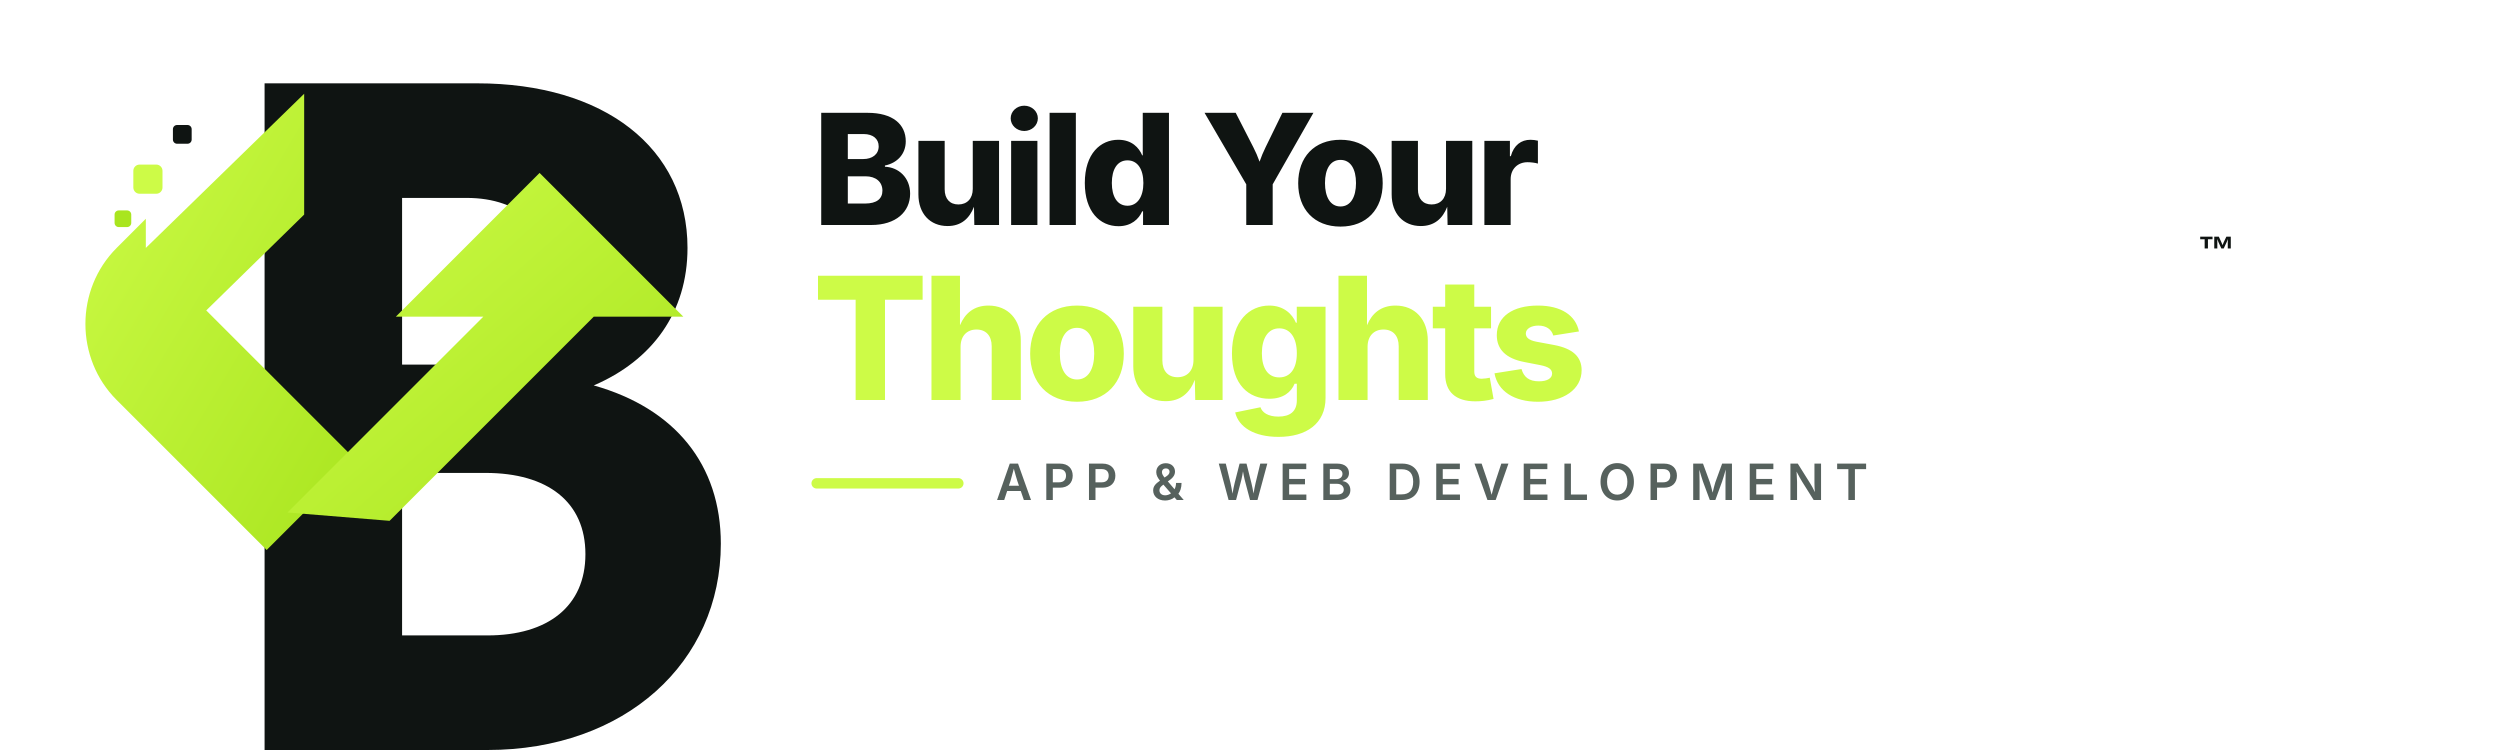
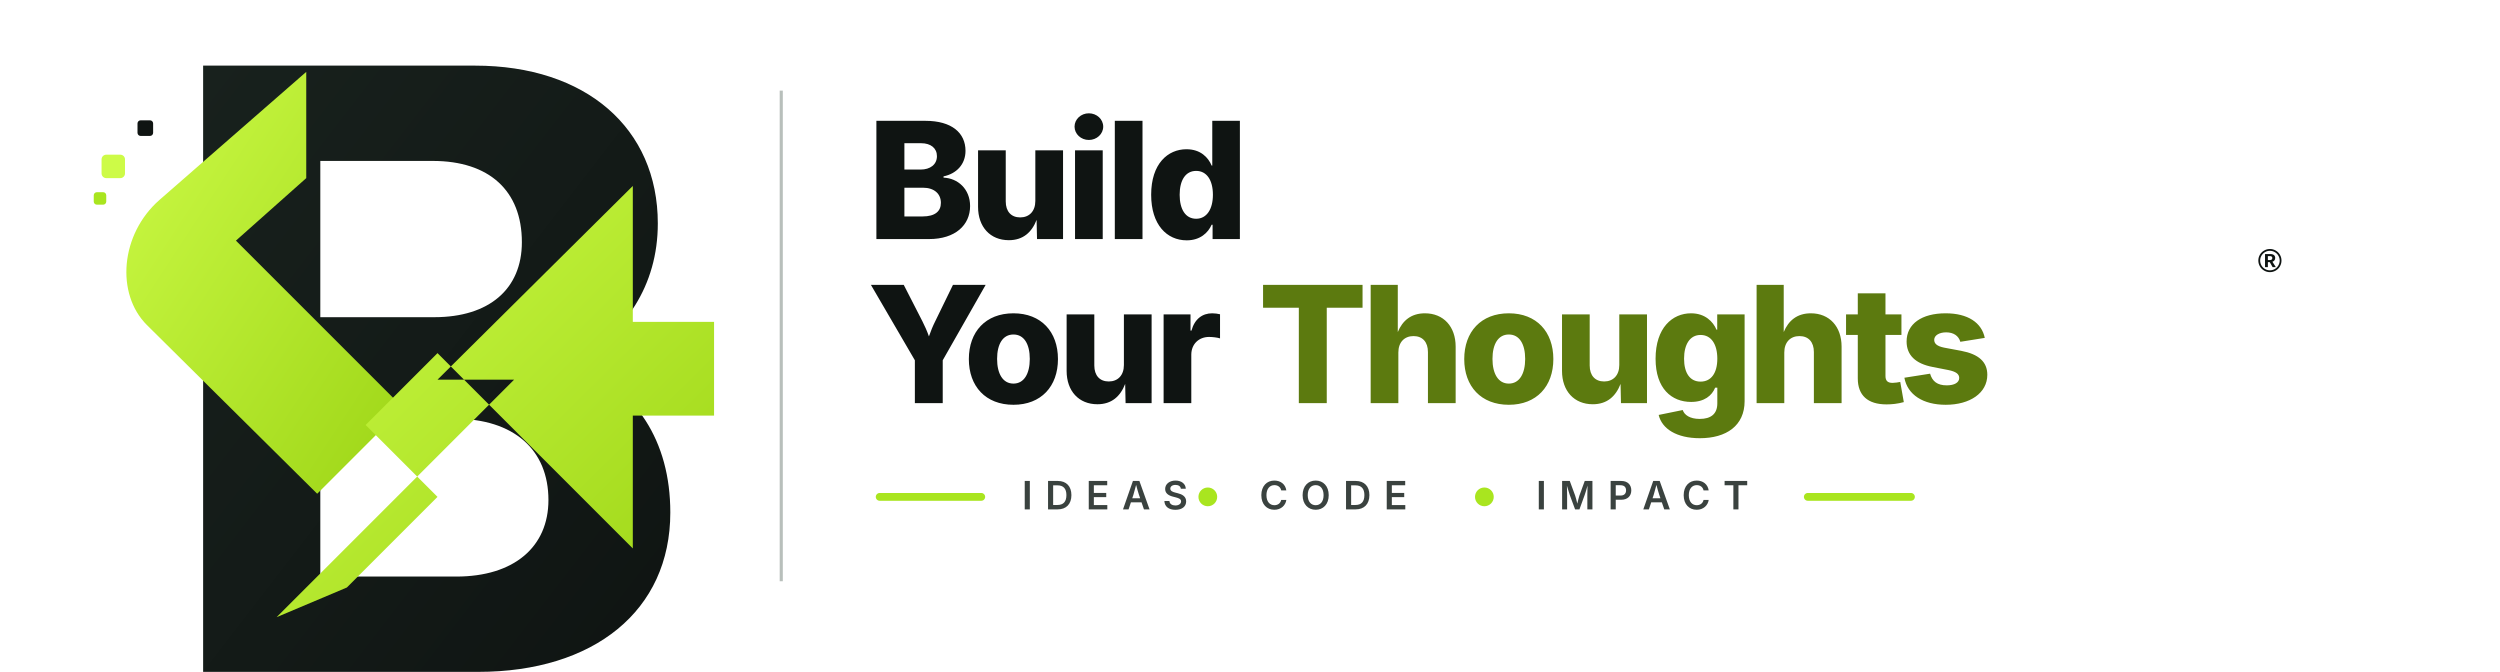
- <svg xmlns="http://www.w3.org/2000/svg" viewBox="0 0 1200 360" role="img" aria-labelledby="title desc">
+ <svg xmlns="http://www.w3.org/2000/svg" width="1600" height="430" viewBox="0 0 1600 430" role="img" aria-labelledby="title desc">
  <defs>
    <linearGradient id="lime" x1="0" y1="0" x2="1" y2="1">
      <stop offset="0%" stop-color="#CDFB47" />
-       <stop offset="100%" stop-color="#A9E51F" />
+       <stop offset="100%" stop-color="#9DD516" />
+     </linearGradient>
+     <linearGradient id="dark" x1="0" y1="0" x2="1" y2="1">
+       <stop offset="0%" stop-color="#18211D" />
+       <stop offset="100%" stop-color="#0F1412" />
    </linearGradient>
  </defs>
-   <g transform="translate(55 40)">
-     <path d="M72 0h102c61 0 101 31 101 79 0 31-17 54-45 66 39 11 61 38 61 76 0 57-46 99-112 99H72V0Zm66 55v80h33c25 0 40-14 40-39 0-26-16-41-42-41h-31Zm0 132v78h41c29 0 47-14 47-39 0-25-18-39-48-39h-40Z" fill="#0F1412" />
-     <path d="M15 79 91 5v58L44 109l72 72-43 43-72-72c-20-20-20-53 0-73l14-14Z" fill="url(#lime)" />
-     <path d="M83 206 177 112h-42l69-69 69 69h-43l-98 98-49-4Z" fill="url(#lime)" />
-     <rect x="9" y="39" width="14" height="14" rx="3" fill="#CDFB47" />
-     <rect x="28" y="20" width="9" height="9" rx="2" fill="#0F1412" />
-     <rect x="0" y="61" width="8" height="8" rx="2" fill="#A9E51F" />
+   <g transform="translate(60 42)">
+     <path fill="url(#dark)" d="M70 0H244C315 0 361 40 361 101C361 141 340 171 308 190C347 207 369 240 369 286C369 349 320 388 246 388H70V0ZM145 61V161H218C253 161 274 143 274 113C274 80 253 61 217 61H145ZM145 226V327H232C269 327 291 308 291 278C291 246 269 226 231 226H145Z" />
+     <path fill="url(#lime)" d="M42 86L136 4V72L91 112L198 219L143 274L34 166C14 146 17 108 42 86Z" />
+     <path fill="url(#lime)" d="M117 353L269 201H220L345 77V164H397V224H345V309L220 184L174 230L220 276L162 334Z" />
+     <rect x="5" y="57" width="15" height="15" rx="3" fill="#CDFB47" />
+     <rect x="28" y="35" width="10" height="10" rx="2" fill="#0F1412" />
+     <rect x="0" y="81" width="8" height="8" rx="2" fill="#A9E51F" />
  </g>
-   <g transform="translate(390 108)">
-     <text x="0" y="0" font-family="Inter, Arial, Helvetica, sans-serif" font-size="74" font-weight="800" letter-spacing="-2.5" fill="#0F1412">Build Your</text>
-     <text x="0" y="84" font-family="Inter, Arial, Helvetica, sans-serif" font-size="82" font-weight="800" letter-spacing="-3" fill="#CDFB47">Thoughts</text>
-     <line x1="2" y1="124" x2="70" y2="124" stroke="#CDFB47" stroke-width="5" stroke-linecap="round" />
-     <text x="88" y="132" font-family="Inter, Arial, Helvetica, sans-serif" font-size="24" font-weight="600" letter-spacing="5" fill="#56615D">APP &amp; WEB DEVELOPMENT</text>
+   <line x1="500" y1="58" x2="500" y2="372" stroke="#B8BFBB" stroke-width="2" />
+   <g transform="translate(555 48)">
+     <text x="0" y="105" font-family="Inter,Arial,Helvetica,sans-serif" font-size="104" font-weight="800" letter-spacing="-4" fill="#0F1412">Build</text>
+     <text x="0" y="210" font-family="Inter,Arial,Helvetica,sans-serif" font-size="104" font-weight="800" letter-spacing="-4" fill="#0F1412">Your</text>
+     <text x="250" y="210" font-family="Inter,Arial,Helvetica,sans-serif" font-size="104" font-weight="800" letter-spacing="-4" fill="#5C7A0F">Thoughts</text>
+     <text x="890" y="126" font-family="Arial,sans-serif" font-size="21" font-weight="700" fill="#0F1412">®</text>
+     <g transform="translate(8 270)">
+       <line x1="0" y1="0" x2="65" y2="0" stroke="#A9E51F" stroke-width="5" stroke-linecap="round" />
+       <text x="91" y="8" font-family="Inter,Arial,sans-serif" font-size="25" font-weight="600" letter-spacing="8" fill="#3A423F">IDEAS</text>
+       <circle cx="210" cy="0" r="6" fill="#A9E51F" />
+       <text x="243" y="8" font-family="Inter,Arial,sans-serif" font-size="25" font-weight="600" letter-spacing="8" fill="#3A423F">CODE</text>
+       <circle cx="387" cy="0" r="6" fill="#A9E51F" />
+       <text x="420" y="8" font-family="Inter,Arial,sans-serif" font-size="25" font-weight="600" letter-spacing="8" fill="#3A423F">IMPACT</text>
+       <line x1="594" y1="0" x2="660" y2="0" stroke="#A9E51F" stroke-width="5" stroke-linecap="round" />
+     </g>
  </g>
-   <text x="1055" y="126" font-family="Arial, sans-serif" font-size="18" font-weight="700" fill="#0F1412">™</text>
</svg>
